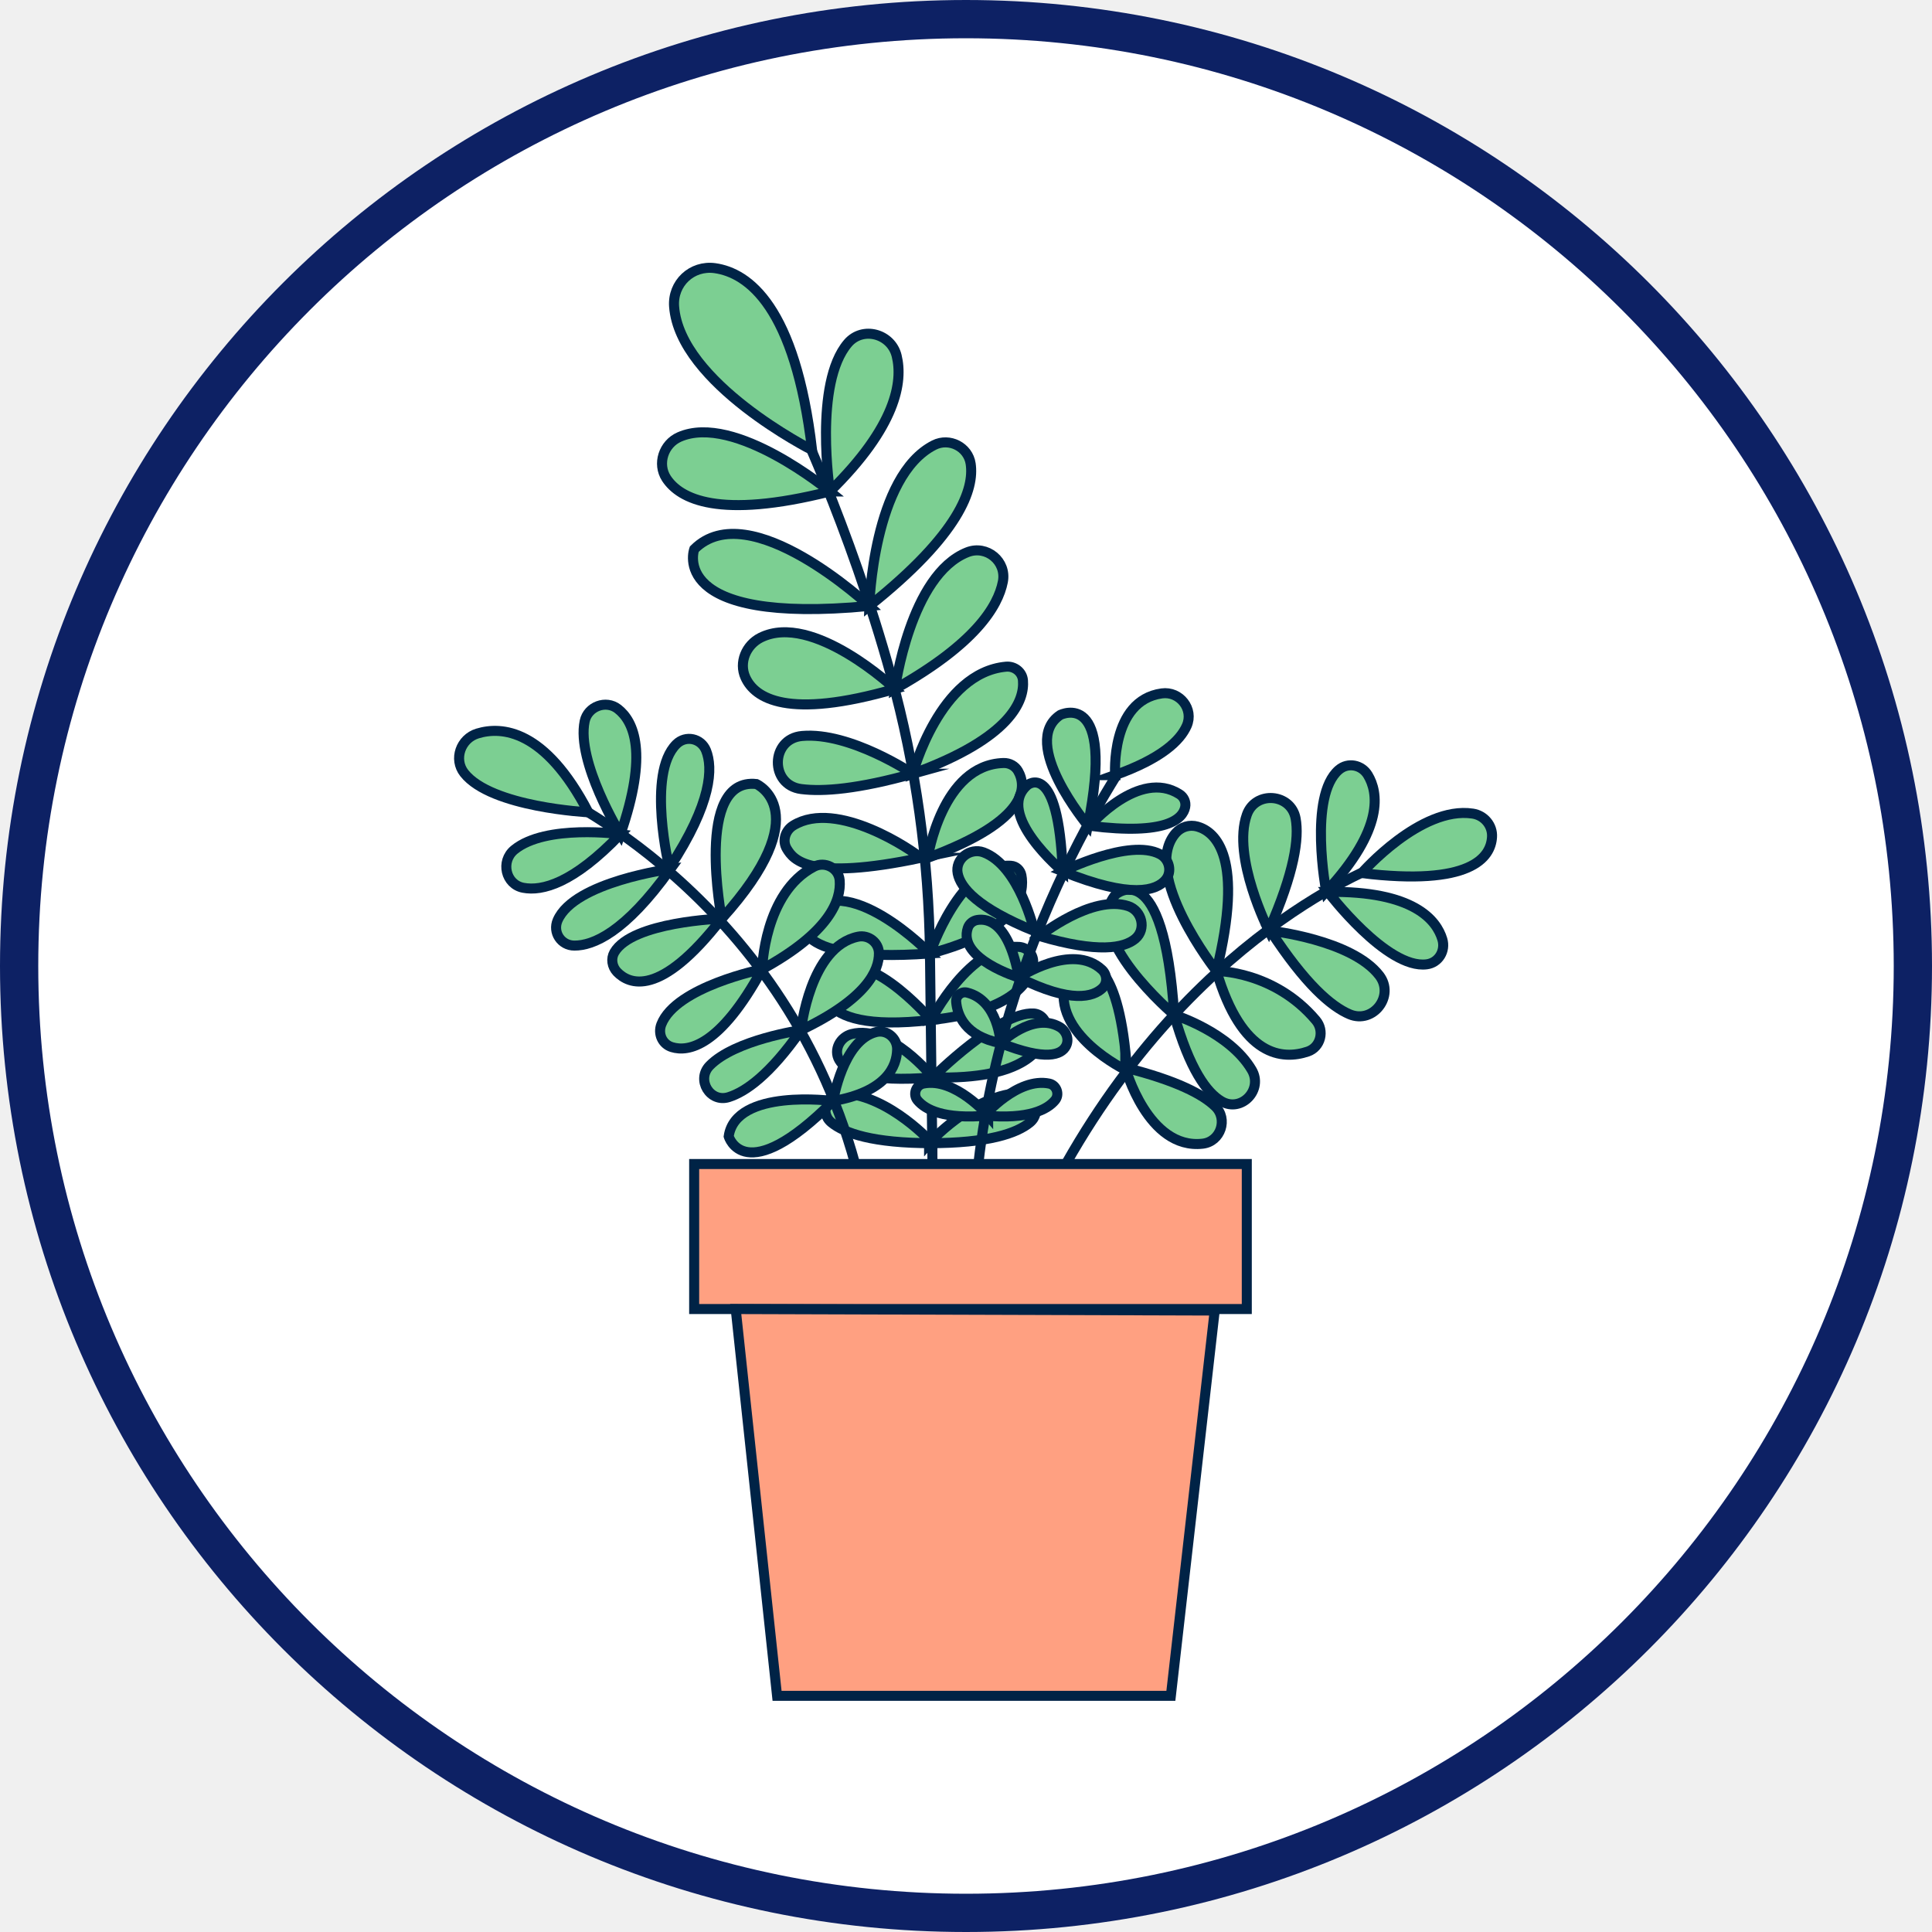
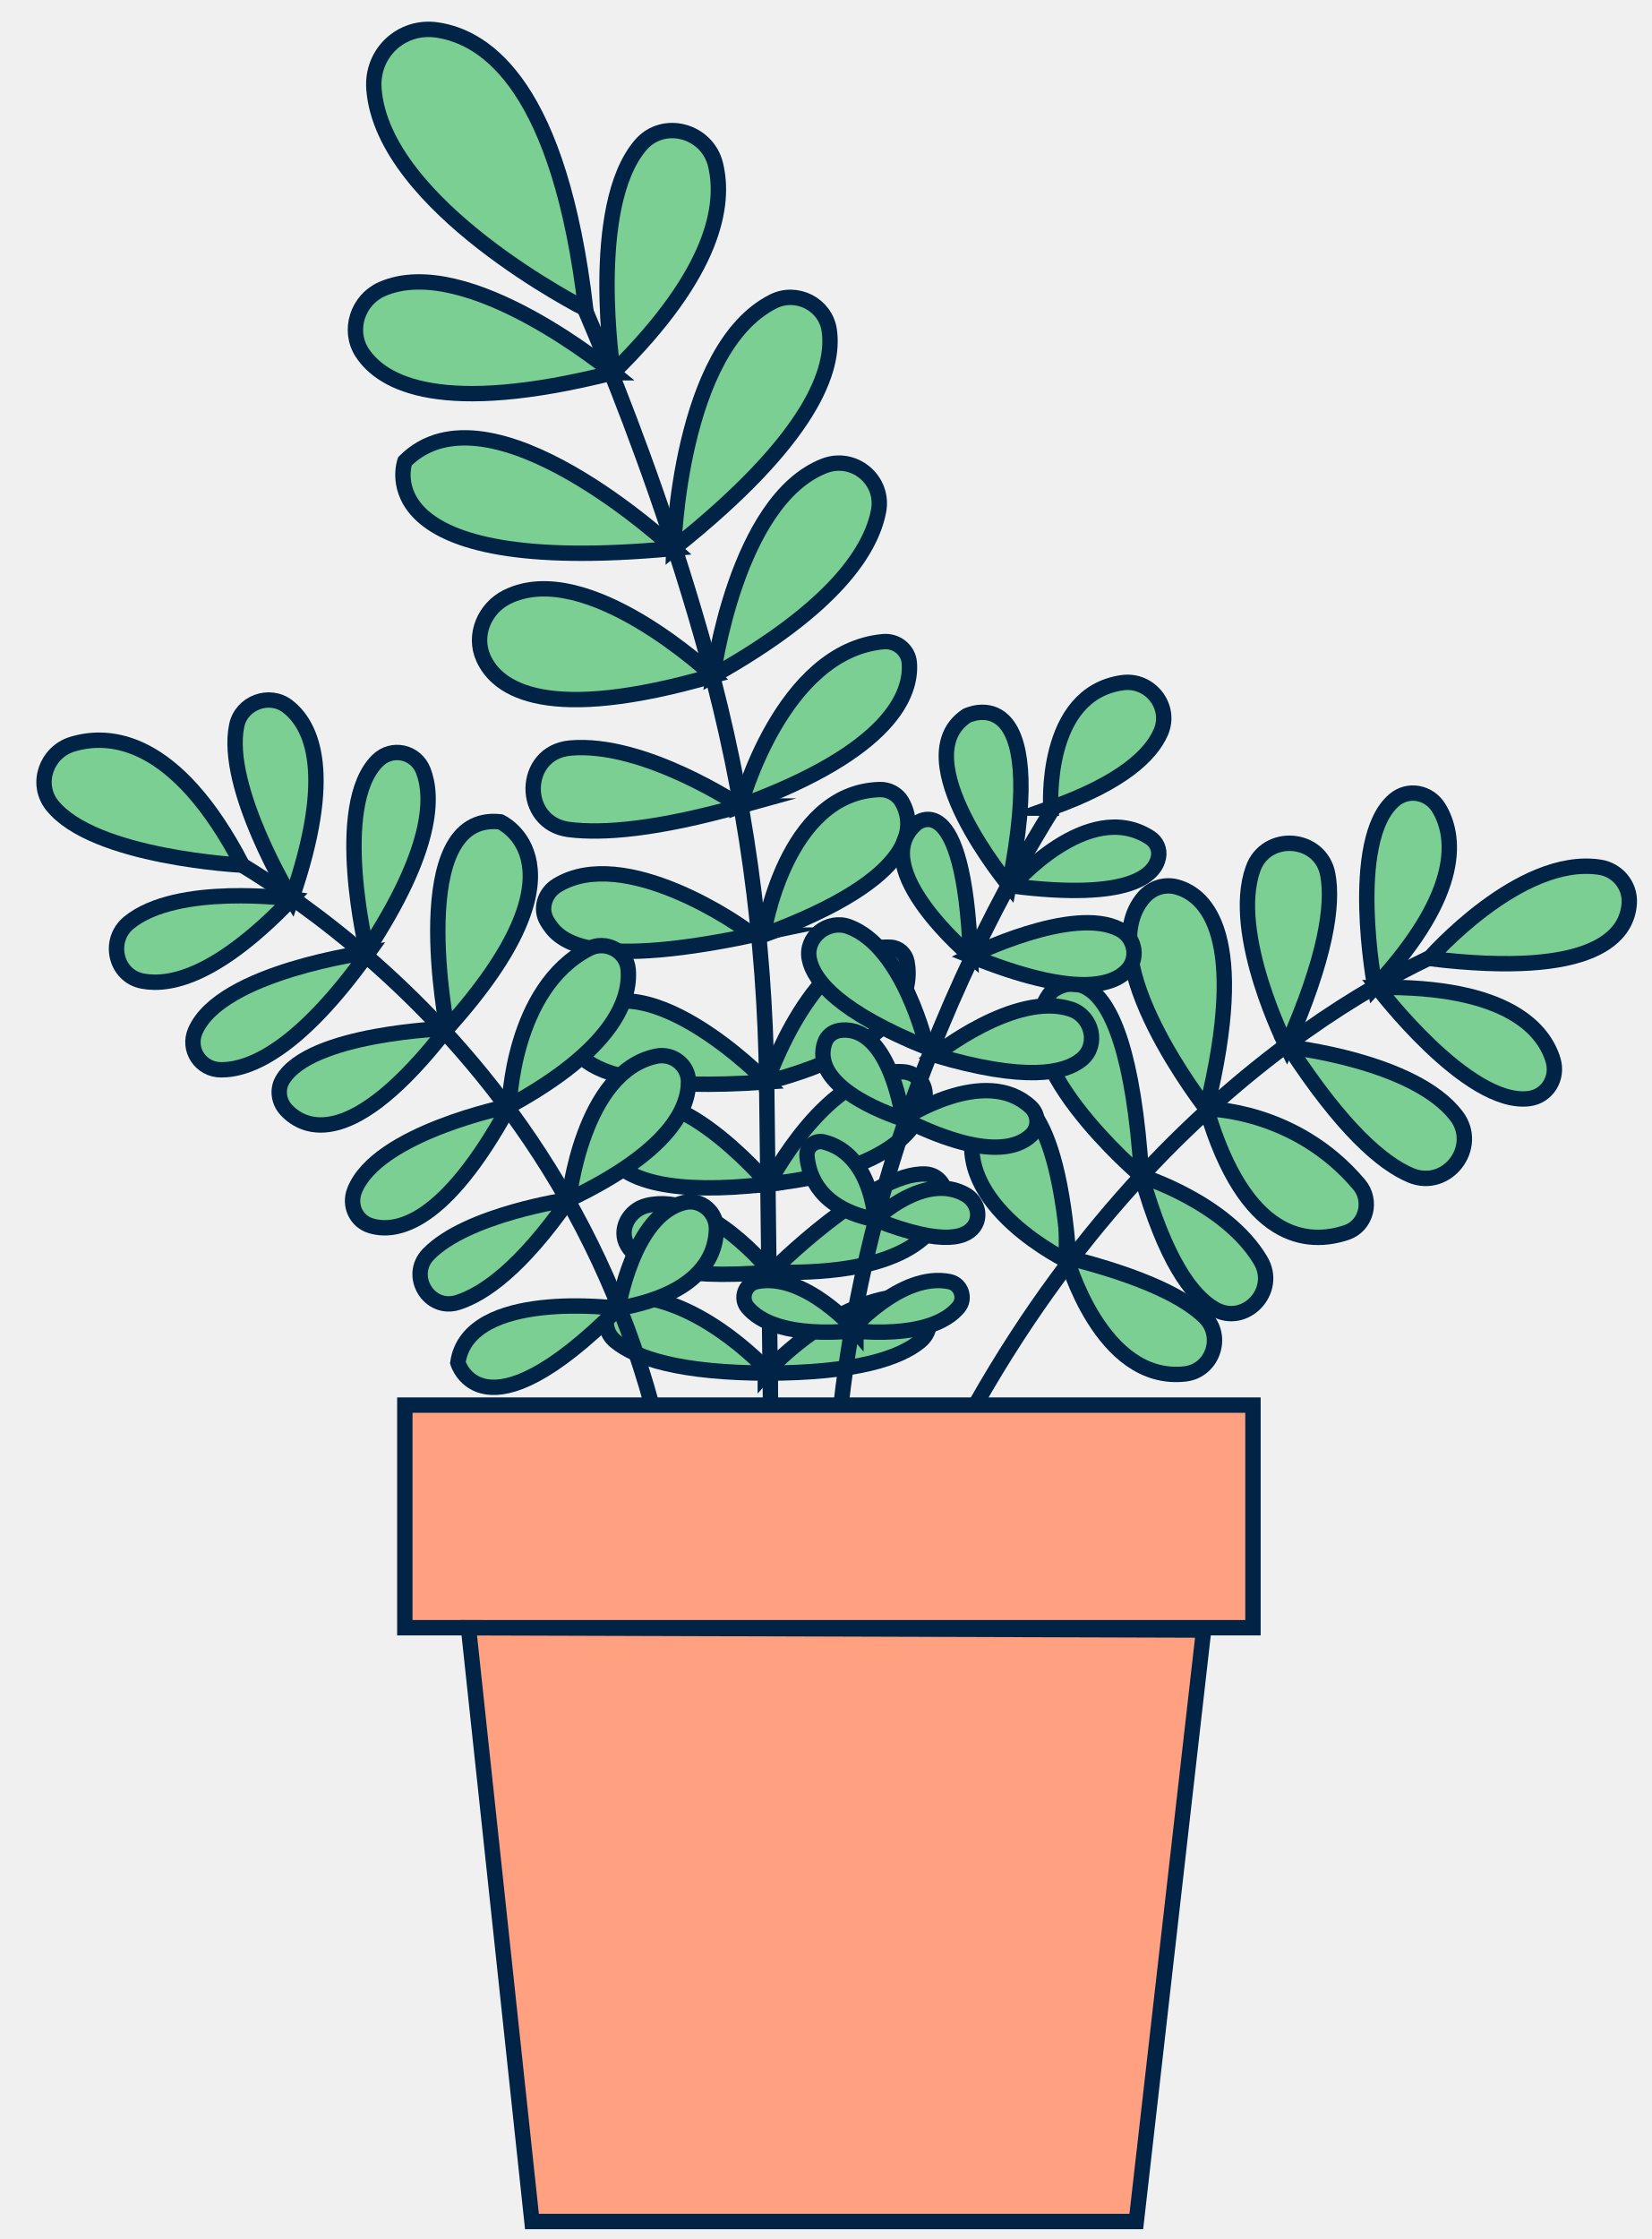
- <svg xmlns="http://www.w3.org/2000/svg" width="101" height="101" viewBox="0 0 101 101" fill="none">
-   <circle cx="50.5" cy="50.5" r="49.5" fill="white" stroke="#0D2164" stroke-width="2" />
-   <path d="M41.344 21.129C41.344 21.129 44.401 27.422 46.579 35.312C47.888 40.045 48.559 44.935 48.616 49.846L48.747 60.773" stroke="#002346" stroke-width="0.524" stroke-linecap="round" stroke-linejoin="round" />
-   <path d="M42.455 23.527C42.455 23.527 35.538 20.04 35.24 16.024C35.151 14.81 36.166 13.851 37.376 14.019C39.104 14.265 41.57 16.003 42.455 23.527Z" fill="#7CCF92" stroke="#002346" stroke-width="0.524" stroke-miterlimit="10" />
-   <path d="M43.389 25.694C43.389 25.694 42.52 20.05 44.326 17.94C45.101 17.035 46.593 17.443 46.876 18.605C47.206 19.956 46.865 22.276 43.383 25.694H43.389Z" fill="#7CCF92" stroke="#002346" stroke-width="0.524" stroke-miterlimit="10" />
-   <path d="M43.387 25.694C43.387 25.694 38.413 21.569 35.513 22.846C34.686 23.212 34.345 24.249 34.837 25.008C35.539 26.076 37.571 27.16 43.382 25.694H43.387Z" fill="#7CCF92" stroke="#002346" stroke-width="0.524" stroke-miterlimit="10" />
-   <path d="M45.445 31.679C45.445 31.679 45.634 24.877 48.838 23.265C49.634 22.867 50.613 23.364 50.744 24.244C50.938 25.548 50.189 27.904 45.445 31.679Z" fill="#7CCF92" stroke="#002346" stroke-width="0.524" stroke-miterlimit="10" />
-   <path d="M45.45 31.679C45.45 31.679 39.183 25.825 36.293 28.71C36.293 28.71 34.848 32.684 45.45 31.679Z" fill="#7CCF92" stroke="#002346" stroke-width="0.524" stroke-miterlimit="10" />
-   <path d="M46.789 36.014C46.789 36.014 47.574 30.046 50.574 28.868C51.585 28.475 52.632 29.344 52.428 30.407C52.176 31.711 50.962 33.679 46.789 36.014Z" fill="#7CCF92" stroke="#002346" stroke-width="0.524" stroke-miterlimit="10" />
-   <path d="M46.788 36.014C46.788 36.014 42.5 31.972 39.767 33.333C39.003 33.715 38.615 34.631 38.966 35.411C39.453 36.495 41.16 37.642 46.788 36.014Z" fill="#7CCF92" stroke="#002346" stroke-width="0.524" stroke-miterlimit="10" />
-   <path d="M47.719 40.449C47.719 40.449 49.117 35.16 52.598 34.852C53.038 34.815 53.441 35.129 53.478 35.569C53.562 36.595 52.902 38.564 47.719 40.449Z" fill="#7CCF92" stroke="#002346" stroke-width="0.524" stroke-miterlimit="10" />
-   <path d="M47.719 40.449C47.719 40.449 44.446 38.25 41.928 38.475C40.268 38.622 40.232 41.041 41.886 41.25C43.043 41.397 44.86 41.25 47.724 40.449H47.719Z" fill="#7CCF92" stroke="#002346" stroke-width="0.524" stroke-miterlimit="10" />
-   <path d="M48.5 44.846C48.5 44.846 49.228 39.977 52.463 39.888C52.772 39.878 53.071 40.04 53.223 40.307C53.662 41.077 53.867 42.867 48.5 44.846Z" fill="#7CCF92" stroke="#002346" stroke-width="0.524" stroke-miterlimit="10" />
-   <path d="M48.138 44.846C47.751 44.495 43.761 41.757 41.478 43.15C41.054 43.406 40.876 43.956 41.138 44.38C41.478 44.935 42.28 46.082 48.144 44.846H48.138Z" fill="#7CCF92" stroke="#002346" stroke-width="0.524" stroke-miterlimit="10" />
-   <path d="M48.613 49.847C48.613 49.847 44.231 45.324 42.063 47.852C42.063 47.852 40.718 50.397 48.613 49.847Z" fill="#7CCF92" stroke="#002346" stroke-width="0.524" stroke-miterlimit="10" />
-   <path d="M48.617 49.846C48.617 49.846 50.209 45.098 52.848 45.26C53.12 45.276 53.345 45.485 53.397 45.757C53.56 46.626 53.345 48.616 48.617 49.852V49.846Z" fill="#7CCF92" stroke="#002346" stroke-width="0.524" stroke-miterlimit="10" />
-   <path d="M48.672 53.323C48.672 53.323 50.703 49.334 53.269 49.501C53.745 49.533 54.08 49.946 54.002 50.417C53.84 51.355 52.897 52.873 48.672 53.323Z" fill="#7CCF92" stroke="#002346" stroke-width="0.524" stroke-miterlimit="10" />
-   <path d="M48.674 53.323C48.674 53.323 44.956 48.936 43.15 51.103C43.15 51.103 41.92 54.103 48.674 53.323Z" fill="#7CCF92" stroke="#002346" stroke-width="0.524" stroke-miterlimit="10" />
-   <path d="M48.766 56.323C48.766 56.323 52.211 52.878 54.038 52.983C54.472 53.009 54.776 53.428 54.703 53.857C54.551 54.784 53.609 56.465 48.766 56.323Z" fill="#7CCF92" stroke="#002346" stroke-width="0.524" stroke-miterlimit="10" />
-   <path d="M48.763 56.323C48.763 56.323 46.553 53.548 44.527 54.056C43.925 54.208 43.559 54.878 43.873 55.412C44.224 56.02 45.386 56.606 48.763 56.323Z" fill="#7CCF92" stroke="#002346" stroke-width="0.524" stroke-miterlimit="10" />
-   <path d="M48.57 59.768C48.57 59.768 50.738 57.328 53.199 57.145C54.047 57.082 54.497 58.14 53.843 58.679C53.157 59.245 51.68 59.763 48.57 59.763V59.768Z" fill="#7CCF92" stroke="#002346" stroke-width="0.524" stroke-miterlimit="10" />
-   <path d="M48.733 59.768C48.733 59.768 46.566 57.328 44.105 57.145C43.257 57.082 42.806 58.14 43.461 58.679C44.147 59.245 45.623 59.763 48.733 59.763V59.768Z" fill="#7CCF92" stroke="#002346" stroke-width="0.524" stroke-miterlimit="10" />
-   <path d="M72.761 44.962C72.761 44.962 62.907 48.161 55.734 60.826" stroke="#002346" stroke-width="0.524" stroke-linecap="round" stroke-linejoin="round" />
-   <path d="M71.188 45.643C71.188 45.643 74.261 42.119 76.989 42.533C77.591 42.622 78.036 43.151 77.999 43.758C77.936 44.831 76.894 46.339 71.188 45.643Z" fill="#7CCF92" stroke="#002346" stroke-width="0.524" stroke-miterlimit="10" />
-   <path d="M69.33 46.611C69.33 46.611 68.388 41.611 69.99 40.245C70.466 39.836 71.183 39.978 71.508 40.517C72.047 41.407 72.393 43.318 69.33 46.611Z" fill="#7CCF92" stroke="#002346" stroke-width="0.524" stroke-miterlimit="10" />
-   <path d="M69.422 46.627C69.422 46.627 72.495 50.684 74.584 50.412C75.207 50.334 75.584 49.705 75.401 49.103C75.103 48.108 73.919 46.564 69.422 46.627Z" fill="#7CCF92" stroke="#002346" stroke-width="0.524" stroke-miterlimit="10" />
-   <path d="M66.328 48.643C66.328 48.643 64.391 44.816 65.182 42.59C65.627 41.329 67.491 41.47 67.732 42.789C67.92 43.821 67.674 45.596 66.328 48.643Z" fill="#7CCF92" stroke="#002346" stroke-width="0.524" stroke-miterlimit="10" />
-   <path d="M66.414 48.658C66.414 48.658 70.676 49.124 72.111 50.998C72.922 52.061 71.791 53.543 70.555 53.025C69.587 52.616 68.231 51.444 66.414 48.658Z" fill="#7CCF92" stroke="#002346" stroke-width="0.524" stroke-miterlimit="10" />
-   <path d="M63.593 50.763C63.593 50.763 59.604 45.684 61.462 43.553C61.75 43.223 62.185 43.093 62.604 43.213C63.562 43.49 65.049 44.826 63.593 50.763Z" fill="#7CCF92" stroke="#002346" stroke-width="0.524" stroke-miterlimit="10" />
-   <path d="M63.594 50.763C63.594 50.763 66.609 50.747 68.793 53.339C69.254 53.883 69.044 54.742 68.369 54.972C67.06 55.412 64.924 55.281 63.594 50.763Z" fill="#7CCF92" stroke="#002346" stroke-width="0.524" stroke-miterlimit="10" />
-   <path d="M61.384 53.056C61.384 53.056 56.509 48.93 58.316 46.768C58.316 46.768 60.844 44.543 61.384 53.056Z" fill="#7CCF92" stroke="#002346" stroke-width="0.524" stroke-miterlimit="10" />
-   <path d="M61.383 53.056C61.383 53.056 64.268 53.951 65.435 55.925C66.053 56.961 64.901 58.181 63.859 57.574C63.079 57.118 62.189 55.893 61.383 53.056Z" fill="#7CCF92" stroke="#002346" stroke-width="0.524" stroke-miterlimit="10" />
-   <path d="M58.915 55.972C58.915 55.972 54.878 54.056 55.716 51.286C55.988 50.38 57.224 50.202 57.753 50.988C58.255 51.731 58.727 53.187 58.92 55.977L58.915 55.972Z" fill="#7CCF92" stroke="#002346" stroke-width="0.524" stroke-miterlimit="10" />
-   <path d="M58.828 55.81C58.828 55.81 60.001 60.118 62.875 59.789C63.818 59.679 64.21 58.495 63.53 57.841C62.886 57.218 61.535 56.495 58.828 55.815V55.81Z" fill="#7CCF92" stroke="#002346" stroke-width="0.524" stroke-miterlimit="10" />
-   <path d="M28.703 41.35C28.703 41.35 40.834 46.716 44.698 60.826" stroke="#002346" stroke-width="0.524" stroke-linecap="round" stroke-linejoin="round" />
-   <path d="M30.757 42.464C30.757 42.464 25.684 42.213 24.27 40.417C23.699 39.689 24.081 38.611 24.966 38.344C26.207 37.967 28.485 38.098 30.757 42.464Z" fill="#7CCF92" stroke="#002346" stroke-width="0.524" stroke-miterlimit="10" />
-   <path d="M32.434 43.611C32.434 43.611 30.12 39.826 30.565 37.705C30.727 36.931 31.68 36.574 32.303 37.061C33.13 37.705 33.91 39.355 32.434 43.611Z" fill="#7CCF92" stroke="#002346" stroke-width="0.524" stroke-miterlimit="10" />
-   <path d="M32.433 43.611C32.433 43.611 28.537 43.072 26.888 44.423C26.155 45.025 26.427 46.239 27.359 46.412C28.333 46.596 29.956 46.198 32.433 43.611Z" fill="#7CCF92" stroke="#002346" stroke-width="0.524" stroke-miterlimit="10" />
-   <path d="M34.991 45.375C34.991 45.375 33.798 40.449 35.358 38.904C35.85 38.417 36.656 38.595 36.913 39.239C37.264 40.129 37.253 41.935 34.991 45.375Z" fill="#7CCF92" stroke="#002346" stroke-width="0.524" stroke-miterlimit="10" />
-   <path d="M35.053 45.428C35.053 45.428 30.027 46.093 29.152 48.108C28.875 48.742 29.336 49.433 30.027 49.433C30.985 49.438 32.66 48.779 35.053 45.428Z" fill="#7CCF92" stroke="#002346" stroke-width="0.524" stroke-miterlimit="10" />
-   <path d="M37.732 48.024C37.732 48.024 36.292 40.626 39.543 40.987C39.543 40.987 42.784 42.422 37.732 48.024Z" fill="#7CCF92" stroke="#002346" stroke-width="0.524" stroke-miterlimit="10" />
-   <path d="M37.728 48.024C37.728 48.024 33.047 48.176 32.115 49.789C31.927 50.119 31.995 50.532 32.256 50.81C32.874 51.454 34.492 52.197 37.728 48.024Z" fill="#7CCF92" stroke="#002346" stroke-width="0.524" stroke-miterlimit="10" />
-   <path d="M39.844 50.669C39.844 50.669 39.933 46.664 42.556 45.308C43.127 45.009 43.844 45.381 43.896 46.02C43.98 47.051 43.383 48.737 39.844 50.669Z" fill="#7CCF92" stroke="#002346" stroke-width="0.524" stroke-miterlimit="10" />
-   <path d="M39.844 50.669C39.844 50.669 35.336 51.58 34.572 53.554C34.383 54.046 34.624 54.59 35.127 54.742C35.98 55.004 37.635 54.721 39.844 50.669Z" fill="#7CCF92" stroke="#002346" stroke-width="0.524" stroke-miterlimit="10" />
-   <path d="M41.875 53.852C41.875 53.852 42.331 49.485 44.859 48.967C45.409 48.857 45.943 49.271 45.948 49.831C45.959 50.731 45.315 52.213 41.875 53.852Z" fill="#7CCF92" stroke="#002346" stroke-width="0.524" stroke-miterlimit="10" />
-   <path d="M41.88 53.852C41.88 53.852 38.424 54.349 37.099 55.71C36.382 56.443 37.12 57.668 38.099 57.354C38.974 57.077 40.241 56.197 41.88 53.852Z" fill="#7CCF92" stroke="#002346" stroke-width="0.524" stroke-miterlimit="10" />
-   <path d="M43.555 57.559C43.555 57.559 44.057 54.376 45.811 53.951C46.377 53.815 46.916 54.286 46.9 54.868C46.879 55.758 46.34 57.072 43.555 57.559Z" fill="#7CCF92" stroke="#002346" stroke-width="0.524" stroke-miterlimit="10" />
-   <path d="M43.554 57.559C43.554 57.559 38.455 56.878 38.094 59.407C38.094 59.407 38.905 62.213 43.554 57.559Z" fill="#7CCF92" stroke="#002346" stroke-width="0.524" stroke-miterlimit="10" />
-   <path d="M59.761 38.464C59.761 38.464 52.641 47.804 51.148 60.825" stroke="#002346" stroke-width="0.524" stroke-linecap="round" stroke-linejoin="round" />
-   <path d="M58.296 40.522C58.296 40.522 58.029 36.626 60.736 36.249C61.678 36.118 62.422 37.071 62.04 37.941C61.7 38.715 60.72 39.658 58.291 40.522H58.296Z" fill="#7CCF92" stroke="#002346" stroke-width="0.524" stroke-miterlimit="10" />
-   <path d="M56.969 43.172C56.969 43.172 59.545 40.161 61.665 41.522C61.89 41.664 62.011 41.931 61.958 42.193C61.843 42.789 61.026 43.685 56.969 43.172Z" fill="#7CCF92" stroke="#002346" stroke-width="0.524" stroke-miterlimit="10" />
-   <path d="M56.872 43.156C56.872 43.156 53.259 38.821 55.427 37.376C55.427 37.376 58.317 35.931 56.872 43.156Z" fill="#7CCF92" stroke="#002346" stroke-width="0.524" stroke-miterlimit="10" />
-   <path d="M55.557 45.553C55.557 45.553 51.981 42.559 53.703 41.051C53.703 41.051 55.327 39.648 55.557 45.553Z" fill="#7CCF92" stroke="#002346" stroke-width="0.524" stroke-miterlimit="10" />
-   <path d="M55.555 45.553C55.555 45.553 59.036 43.815 60.639 44.653C61.131 44.91 61.288 45.569 60.937 45.993C60.461 46.564 59.146 47.009 55.555 45.553Z" fill="#7CCF92" stroke="#002346" stroke-width="0.524" stroke-miterlimit="10" />
-   <path d="M54.344 48.935C54.344 48.935 57.082 46.742 58.983 47.37C59.705 47.611 59.935 48.579 59.354 49.072C58.773 49.564 57.412 49.841 54.344 48.935Z" fill="#7CCF92" stroke="#002346" stroke-width="0.524" stroke-miterlimit="10" />
-   <path d="M54.07 48.674C54.07 48.674 53.29 45.255 51.416 44.559C50.703 44.297 49.918 44.909 50.065 45.658C50.211 46.407 51.107 47.47 54.07 48.674Z" fill="#7CCF92" stroke="#002346" stroke-width="0.524" stroke-miterlimit="10" />
-   <path d="M53.263 51.103C53.263 51.103 56.054 49.245 57.609 50.695C57.886 50.952 57.907 51.391 57.635 51.653C57.164 52.109 56.012 52.48 53.258 51.103H53.263Z" fill="#7CCF92" stroke="#002346" stroke-width="0.524" stroke-miterlimit="10" />
-   <path d="M53.261 51.103C53.261 51.103 50.041 50.135 50.596 48.506C50.669 48.286 50.868 48.129 51.098 48.093C51.664 48.004 52.742 48.245 53.266 51.103H53.261Z" fill="#7CCF92" stroke="#002346" stroke-width="0.524" stroke-miterlimit="10" />
-   <path d="M52.305 54.533C52.305 54.533 54.001 52.878 55.399 53.69C55.745 53.894 55.912 54.334 55.724 54.69C55.483 55.14 54.697 55.48 52.305 54.533Z" fill="#7CCF92" stroke="#002346" stroke-width="0.524" stroke-miterlimit="10" />
-   <path d="M52.305 54.533C52.305 54.533 52.201 52.297 50.551 51.889C50.248 51.816 49.96 52.062 49.986 52.371C50.044 53.051 50.431 54.166 52.305 54.533Z" fill="#7CCF92" stroke="#002346" stroke-width="0.524" stroke-miterlimit="10" />
-   <path d="M51.461 58.324C51.461 58.324 53.194 56.303 54.854 56.648C55.241 56.732 55.409 57.219 55.152 57.523C54.754 57.999 53.791 58.533 51.461 58.318V58.324Z" fill="#7CCF92" stroke="#002346" stroke-width="0.524" stroke-miterlimit="10" />
-   <path d="M51.658 58.324C51.658 58.324 49.925 56.303 48.265 56.648C47.877 56.732 47.71 57.219 47.967 57.523C48.364 57.999 49.328 58.533 51.658 58.318V58.324Z" fill="#7CCF92" stroke="#002346" stroke-width="0.524" stroke-miterlimit="10" />
-   <path d="M65.179 60.852H36.289V68.433H65.179V60.852Z" fill="#FFA081" stroke="#002346" stroke-width="0.524" stroke-miterlimit="10" />
-   <path d="M38.461 68.434L40.623 88.654H61.21L63.503 68.512L38.461 68.434Z" fill="#FFA081" stroke="#002346" stroke-width="0.524" stroke-miterlimit="10" />
+ <svg xmlns="http://www.w3.org/2000/svg" width="45" height="61" viewBox="0 0 45 61" fill="none">
+   <path d="M15.074 6.503C15.074 6.503 17.52 11.538 19.263 17.85C20.31 21.636 20.846 25.548 20.892 29.477L20.997 38.219" stroke="#002346" stroke-width="0.419" stroke-linecap="round" stroke-linejoin="round" />
+   <path d="M15.962 8.422C15.962 8.422 10.429 5.632 10.19 2.419C10.119 1.448 10.932 0.681 11.899 0.815C13.281 1.012 15.254 2.403 15.962 8.422Z" fill="#7CCF92" stroke="#002346" stroke-width="0.419" stroke-miterlimit="10" />
+   <path d="M16.709 10.155C16.709 10.155 16.013 5.64 17.458 3.952C18.078 3.228 19.272 3.554 19.498 4.484C19.762 5.565 19.49 7.42 16.704 10.155H16.709Z" fill="#7CCF92" stroke="#002346" stroke-width="0.419" stroke-miterlimit="10" />
+   <path d="M16.707 10.155C16.707 10.155 12.728 6.855 10.408 7.877C9.746 8.17 9.474 8.999 9.868 9.607C10.429 10.461 12.054 11.328 16.703 10.155H16.707Z" fill="#7CCF92" stroke="#002346" stroke-width="0.419" stroke-miterlimit="10" />
+   <path d="M18.358 14.943C18.358 14.943 18.509 9.502 21.072 8.212C21.709 7.894 22.492 8.291 22.597 8.995C22.752 10.038 22.153 11.923 18.358 14.943Z" fill="#7CCF92" stroke="#002346" stroke-width="0.419" stroke-miterlimit="10" />
+   <path d="M18.358 14.943C18.358 14.943 13.345 10.26 11.033 12.568C11.033 12.568 9.877 15.747 18.358 14.943Z" fill="#7CCF92" stroke="#002346" stroke-width="0.419" stroke-miterlimit="10" />
+   <path d="M19.43 18.411C19.43 18.411 20.059 13.636 22.459 12.694C23.267 12.38 24.105 13.075 23.941 13.925C23.74 14.969 22.769 16.543 19.43 18.411Z" fill="#7CCF92" stroke="#002346" stroke-width="0.419" stroke-miterlimit="10" />
+   <path d="M19.43 18.411C19.43 18.411 15.999 15.177 13.813 16.266C13.202 16.572 12.892 17.305 13.172 17.929C13.562 18.796 14.927 19.713 19.43 18.411Z" fill="#7CCF92" stroke="#002346" stroke-width="0.419" stroke-miterlimit="10" />
+   <path d="M20.172 21.959C20.172 21.959 21.29 17.728 24.076 17.481C24.427 17.452 24.75 17.703 24.779 18.055C24.846 18.876 24.319 20.451 20.172 21.959Z" fill="#7CCF92" stroke="#002346" stroke-width="0.419" stroke-miterlimit="10" />
+   <path d="M20.173 21.959C20.173 21.959 17.555 20.2 15.54 20.38C14.212 20.497 14.183 22.433 15.507 22.6C16.432 22.717 17.886 22.6 20.177 21.959H20.173Z" fill="#7CCF92" stroke="#002346" stroke-width="0.419" stroke-miterlimit="10" />
+   <path d="M20.8 25.477C20.8 25.477 21.382 21.582 23.971 21.511C24.218 21.502 24.457 21.632 24.578 21.846C24.93 22.461 25.093 23.894 20.8 25.477Z" fill="#7CCF92" stroke="#002346" stroke-width="0.419" stroke-miterlimit="10" />
+   <path d="M20.512 25.477C20.202 25.196 17.011 23.006 15.184 24.12C14.845 24.325 14.703 24.765 14.912 25.104C15.184 25.548 15.825 26.465 20.516 25.477H20.512Z" fill="#7CCF92" stroke="#002346" stroke-width="0.419" stroke-miterlimit="10" />
+   <path d="M20.893 29.478C20.893 29.478 17.387 25.859 15.653 27.882C15.653 27.882 14.577 29.918 20.893 29.478Z" fill="#7CCF92" stroke="#002346" stroke-width="0.419" stroke-miterlimit="10" />
+   <path d="M20.893 29.477C20.893 29.477 22.166 25.678 24.277 25.808C24.495 25.82 24.675 25.988 24.717 26.206C24.847 26.901 24.675 28.493 20.893 29.481V29.477Z" fill="#7CCF92" stroke="#002346" stroke-width="0.419" stroke-miterlimit="10" />
+   <path d="M20.938 32.259C20.938 32.259 22.563 29.067 24.616 29.201C24.997 29.226 25.265 29.557 25.202 29.934C25.072 30.684 24.318 31.898 20.938 32.259Z" fill="#7CCF92" stroke="#002346" stroke-width="0.419" stroke-miterlimit="10" />
+   <path d="M20.94 32.259C20.94 32.259 17.966 28.749 16.521 30.483C16.521 30.483 15.537 32.883 20.94 32.259Z" fill="#7CCF92" stroke="#002346" stroke-width="0.419" stroke-miterlimit="10" />
+   <path d="M21.01 34.658C21.01 34.658 23.766 31.902 25.228 31.986C25.576 32.007 25.819 32.342 25.76 32.686C25.639 33.427 24.884 34.772 21.01 34.658Z" fill="#7CCF92" stroke="#002346" stroke-width="0.419" stroke-miterlimit="10" />
+   <path d="M21.009 34.659C21.009 34.659 19.242 32.439 17.621 32.845C17.139 32.966 16.846 33.503 17.097 33.93C17.378 34.416 18.308 34.885 21.009 34.659Z" fill="#7CCF92" stroke="#002346" stroke-width="0.419" stroke-miterlimit="10" />
+   <path d="M20.855 37.415C20.855 37.415 22.589 35.463 24.557 35.316C25.236 35.266 25.596 36.112 25.073 36.543C24.524 36.996 23.343 37.41 20.855 37.41V37.415Z" fill="#7CCF92" stroke="#002346" stroke-width="0.419" stroke-miterlimit="10" />
+   <path d="M20.989 37.415C20.989 37.415 19.255 35.463 17.286 35.316C16.608 35.266 16.247 36.112 16.771 36.543C17.32 36.996 18.501 37.41 20.989 37.41V37.415Z" fill="#7CCF92" stroke="#002346" stroke-width="0.419" stroke-miterlimit="10" />
+   <path d="M40.21 25.57C40.21 25.57 32.327 28.129 26.589 38.261" stroke="#002346" stroke-width="0.419" stroke-linecap="round" stroke-linejoin="round" />
+   <path d="M38.949 26.114C38.949 26.114 41.408 23.295 43.59 23.626C44.072 23.697 44.428 24.12 44.398 24.606C44.348 25.465 43.515 26.671 38.949 26.114Z" fill="#7CCF92" stroke="#002346" stroke-width="0.419" stroke-miterlimit="10" />
+   <path d="M37.466 26.889C37.466 26.889 36.712 22.889 37.994 21.796C38.375 21.469 38.949 21.582 39.209 22.014C39.64 22.726 39.917 24.255 37.466 26.889Z" fill="#7CCF92" stroke="#002346" stroke-width="0.419" stroke-miterlimit="10" />
+   <path d="M37.538 26.901C37.538 26.901 39.997 30.148 41.668 29.93C42.167 29.867 42.468 29.364 42.322 28.883C42.083 28.087 41.136 26.851 37.538 26.901Z" fill="#7CCF92" stroke="#002346" stroke-width="0.419" stroke-miterlimit="10" />
+   <path d="M35.062 28.514C35.062 28.514 33.512 25.453 34.145 23.672C34.501 22.663 35.992 22.776 36.184 23.831C36.335 24.657 36.138 26.077 35.062 28.514Z" fill="#7CCF92" stroke="#002346" stroke-width="0.419" stroke-miterlimit="10" />
+   <path d="M35.129 28.527C35.129 28.527 38.538 28.899 39.686 30.399C40.335 31.249 39.431 32.434 38.442 32.02C37.667 31.693 36.582 30.755 35.129 28.527Z" fill="#7CCF92" stroke="#002346" stroke-width="0.419" stroke-miterlimit="10" />
+   <path d="M32.877 30.21C32.877 30.21 29.685 26.147 31.172 24.443C31.403 24.179 31.75 24.074 32.085 24.17C32.852 24.392 34.041 25.46 32.877 30.21Z" fill="#7CCF92" stroke="#002346" stroke-width="0.419" stroke-miterlimit="10" />
+   <path d="M32.876 30.21C32.876 30.21 35.288 30.198 37.035 32.271C37.404 32.706 37.236 33.393 36.696 33.578C35.648 33.93 33.94 33.825 32.876 30.21Z" fill="#7CCF92" stroke="#002346" stroke-width="0.419" stroke-miterlimit="10" />
+   <path d="M31.109 32.045C31.109 32.045 27.21 28.744 28.655 27.015C28.655 27.015 30.678 25.234 31.109 32.045Z" fill="#7CCF92" stroke="#002346" stroke-width="0.419" stroke-miterlimit="10" />
+   <path d="M31.109 32.044C31.109 32.044 33.416 32.761 34.351 34.34C34.845 35.169 33.923 36.145 33.09 35.659C32.466 35.295 31.754 34.315 31.109 32.044Z" fill="#7CCF92" stroke="#002346" stroke-width="0.419" stroke-miterlimit="10" />
+   <path d="M29.131 34.378C29.131 34.378 25.902 32.845 26.572 30.629C26.79 29.904 27.778 29.762 28.201 30.39C28.603 30.985 28.98 32.149 29.135 34.382L29.131 34.378Z" fill="#7CCF92" stroke="#002346" stroke-width="0.419" stroke-miterlimit="10" />
+   <path d="M29.06 34.248C29.06 34.248 29.998 37.695 32.298 37.431C33.052 37.343 33.366 36.396 32.822 35.873C32.306 35.374 31.226 34.796 29.06 34.252V34.248Z" fill="#7CCF92" stroke="#002346" stroke-width="0.419" stroke-miterlimit="10" />
+   <path d="M4.963 22.68C4.963 22.68 14.668 26.973 17.759 38.261" stroke="#002346" stroke-width="0.419" stroke-linecap="round" stroke-linejoin="round" />
+   <path d="M6.605 23.571C6.605 23.571 2.547 23.37 1.416 21.934C0.959 21.352 1.265 20.489 1.973 20.275C2.966 19.974 4.788 20.078 6.605 23.571Z" fill="#7CCF92" stroke="#002346" stroke-width="0.419" stroke-miterlimit="10" />
+   <path d="M7.946 24.489C7.946 24.489 6.095 21.461 6.451 19.764C6.581 19.144 7.343 18.86 7.842 19.249C8.503 19.764 9.127 21.084 7.946 24.489Z" fill="#7CCF92" stroke="#002346" stroke-width="0.419" stroke-miterlimit="10" />
+   <path d="M7.946 24.489C7.946 24.489 4.83 24.058 3.511 25.138C2.924 25.62 3.142 26.592 3.888 26.73C4.667 26.876 5.965 26.558 7.946 24.489Z" fill="#7CCF92" stroke="#002346" stroke-width="0.419" stroke-miterlimit="10" />
+   <path d="M9.995 25.9C9.995 25.9 9.04 21.959 10.288 20.723C10.681 20.334 11.326 20.476 11.532 20.991C11.812 21.703 11.804 23.148 9.995 25.9Z" fill="#7CCF92" stroke="#002346" stroke-width="0.419" stroke-miterlimit="10" />
+   <path d="M10.044 25.942C10.044 25.942 6.023 26.474 5.323 28.087C5.101 28.593 5.47 29.146 6.023 29.146C6.789 29.151 8.13 28.623 10.044 25.942Z" fill="#7CCF92" stroke="#002346" stroke-width="0.419" stroke-miterlimit="10" />
+   <path d="M12.184 28.019C12.184 28.019 11.033 22.101 13.634 22.39C13.634 22.39 16.226 23.538 12.184 28.019Z" fill="#7CCF92" stroke="#002346" stroke-width="0.419" stroke-miterlimit="10" />
+   <path d="M12.184 28.02C12.184 28.02 8.44 28.141 7.694 29.431C7.544 29.695 7.598 30.026 7.808 30.248C8.302 30.763 9.596 31.358 12.184 28.02Z" fill="#7CCF92" stroke="#002346" stroke-width="0.419" stroke-miterlimit="10" />
+   <path d="M13.877 30.135C13.877 30.135 13.948 26.931 16.047 25.846C16.503 25.608 17.077 25.905 17.119 26.416C17.186 27.241 16.709 28.59 13.877 30.135Z" fill="#7CCF92" stroke="#002346" stroke-width="0.419" stroke-miterlimit="10" />
+   <path d="M13.877 30.135C13.877 30.135 10.271 30.864 9.659 32.443C9.508 32.837 9.701 33.272 10.103 33.394C10.786 33.603 12.109 33.377 13.877 30.135Z" fill="#7CCF92" stroke="#002346" stroke-width="0.419" stroke-miterlimit="10" />
+   <path d="M15.502 32.681C15.502 32.681 15.867 29.188 17.89 28.774C18.33 28.686 18.757 29.017 18.761 29.465C18.769 30.185 18.254 31.37 15.502 32.681Z" fill="#7CCF92" stroke="#002346" stroke-width="0.419" stroke-miterlimit="10" />
+   <path d="M15.501 32.681C15.501 32.681 12.737 33.079 11.677 34.168C11.103 34.755 11.694 35.735 12.477 35.483C13.177 35.261 14.19 34.558 15.501 32.681Z" fill="#7CCF92" stroke="#002346" stroke-width="0.419" stroke-miterlimit="10" />
+   <path d="M16.846 35.647C16.846 35.647 17.248 33.1 18.651 32.761C19.104 32.652 19.535 33.029 19.523 33.494C19.506 34.206 19.074 35.258 16.846 35.647Z" fill="#7CCF92" stroke="#002346" stroke-width="0.419" stroke-miterlimit="10" />
+   <path d="M16.846 35.647C16.846 35.647 12.766 35.103 12.477 37.126C12.477 37.126 13.127 39.371 16.846 35.647Z" fill="#7CCF92" stroke="#002346" stroke-width="0.419" stroke-miterlimit="10" />
+   <path d="M29.81 20.371C29.81 20.371 24.113 27.843 22.92 38.26" stroke="#002346" stroke-width="0.419" stroke-linecap="round" stroke-linejoin="round" />
+   <path d="M28.636 22.017C28.636 22.017 28.423 18.901 30.588 18.599C31.342 18.495 31.937 19.257 31.631 19.952C31.359 20.572 30.576 21.326 28.632 22.017H28.636Z" fill="#7CCF92" stroke="#002346" stroke-width="0.419" stroke-miterlimit="10" />
+   <path d="M27.577 24.137C27.577 24.137 29.638 21.729 31.334 22.818C31.515 22.931 31.611 23.145 31.569 23.354C31.477 23.831 30.823 24.548 27.577 24.137Z" fill="#7CCF92" stroke="#002346" stroke-width="0.419" stroke-miterlimit="10" />
+   <path d="M27.498 24.125C27.498 24.125 24.608 20.657 26.342 19.501C26.342 19.501 28.654 18.345 27.498 24.125Z" fill="#7CCF92" stroke="#002346" stroke-width="0.419" stroke-miterlimit="10" />
+   <path d="M26.447 26.043C26.447 26.043 23.586 23.647 24.964 22.441C24.964 22.441 26.263 21.318 26.447 26.043Z" fill="#7CCF92" stroke="#002346" stroke-width="0.419" stroke-miterlimit="10" />
+   <path d="M26.446 26.043C26.446 26.043 29.231 24.652 30.513 25.322C30.907 25.528 31.032 26.055 30.752 26.395C30.371 26.851 29.319 27.207 26.446 26.043Z" fill="#7CCF92" stroke="#002346" stroke-width="0.419" stroke-miterlimit="10" />
+   <path d="M25.475 28.748C25.475 28.748 27.666 26.993 29.186 27.496C29.764 27.689 29.948 28.463 29.483 28.857C29.018 29.251 27.929 29.473 25.475 28.748Z" fill="#7CCF92" stroke="#002346" stroke-width="0.419" stroke-miterlimit="10" />
+   <path d="M25.257 28.539C25.257 28.539 24.633 25.804 23.133 25.247C22.564 25.038 21.935 25.527 22.053 26.127C22.17 26.725 22.886 27.576 25.257 28.539Z" fill="#7CCF92" stroke="#002346" stroke-width="0.419" stroke-miterlimit="10" />
+   <path d="M24.608 30.483C24.608 30.483 26.841 28.996 28.084 30.156C28.306 30.361 28.323 30.713 28.105 30.922C27.729 31.287 26.807 31.584 24.604 30.483H24.608Z" fill="#7CCF92" stroke="#002346" stroke-width="0.419" stroke-miterlimit="10" />
+   <path d="M24.608 30.483C24.608 30.483 22.032 29.708 22.476 28.405C22.534 28.229 22.693 28.103 22.878 28.074C23.33 28.003 24.193 28.196 24.612 30.483H24.608Z" fill="#7CCF92" stroke="#002346" stroke-width="0.419" stroke-miterlimit="10" />
+   <path d="M23.846 33.226C23.846 33.226 25.203 31.903 26.322 32.552C26.598 32.715 26.732 33.067 26.581 33.352C26.389 33.712 25.76 33.984 23.846 33.226Z" fill="#7CCF92" stroke="#002346" stroke-width="0.419" stroke-miterlimit="10" />
+   <path d="M23.847 33.226C23.847 33.226 23.763 31.438 22.444 31.111C22.201 31.053 21.97 31.249 21.991 31.497C22.037 32.041 22.347 32.933 23.847 33.226Z" fill="#7CCF92" stroke="#002346" stroke-width="0.419" stroke-miterlimit="10" />
+   <path d="M23.167 36.259C23.167 36.259 24.554 34.642 25.881 34.919C26.191 34.986 26.325 35.375 26.12 35.618C25.802 35.999 25.031 36.426 23.167 36.255V36.259Z" fill="#7CCF92" stroke="#002346" stroke-width="0.419" stroke-miterlimit="10" />
+   <path d="M23.325 36.259C23.325 36.259 21.939 34.642 20.611 34.919C20.301 34.986 20.167 35.375 20.372 35.618C20.691 35.999 21.461 36.426 23.325 36.255V36.259Z" fill="#7CCF92" stroke="#002346" stroke-width="0.419" stroke-miterlimit="10" />
+   <path d="M34.144 38.281H11.032V44.346H34.144V38.281Z" fill="#FFA081" stroke="#002346" stroke-width="0.419" stroke-miterlimit="10" />
+   <path d="M12.766 44.347L14.496 60.523H30.965L32.8 44.41L12.766 44.347Z" fill="#FFA081" stroke="#002346" stroke-width="0.419" stroke-miterlimit="10" />
</svg>
